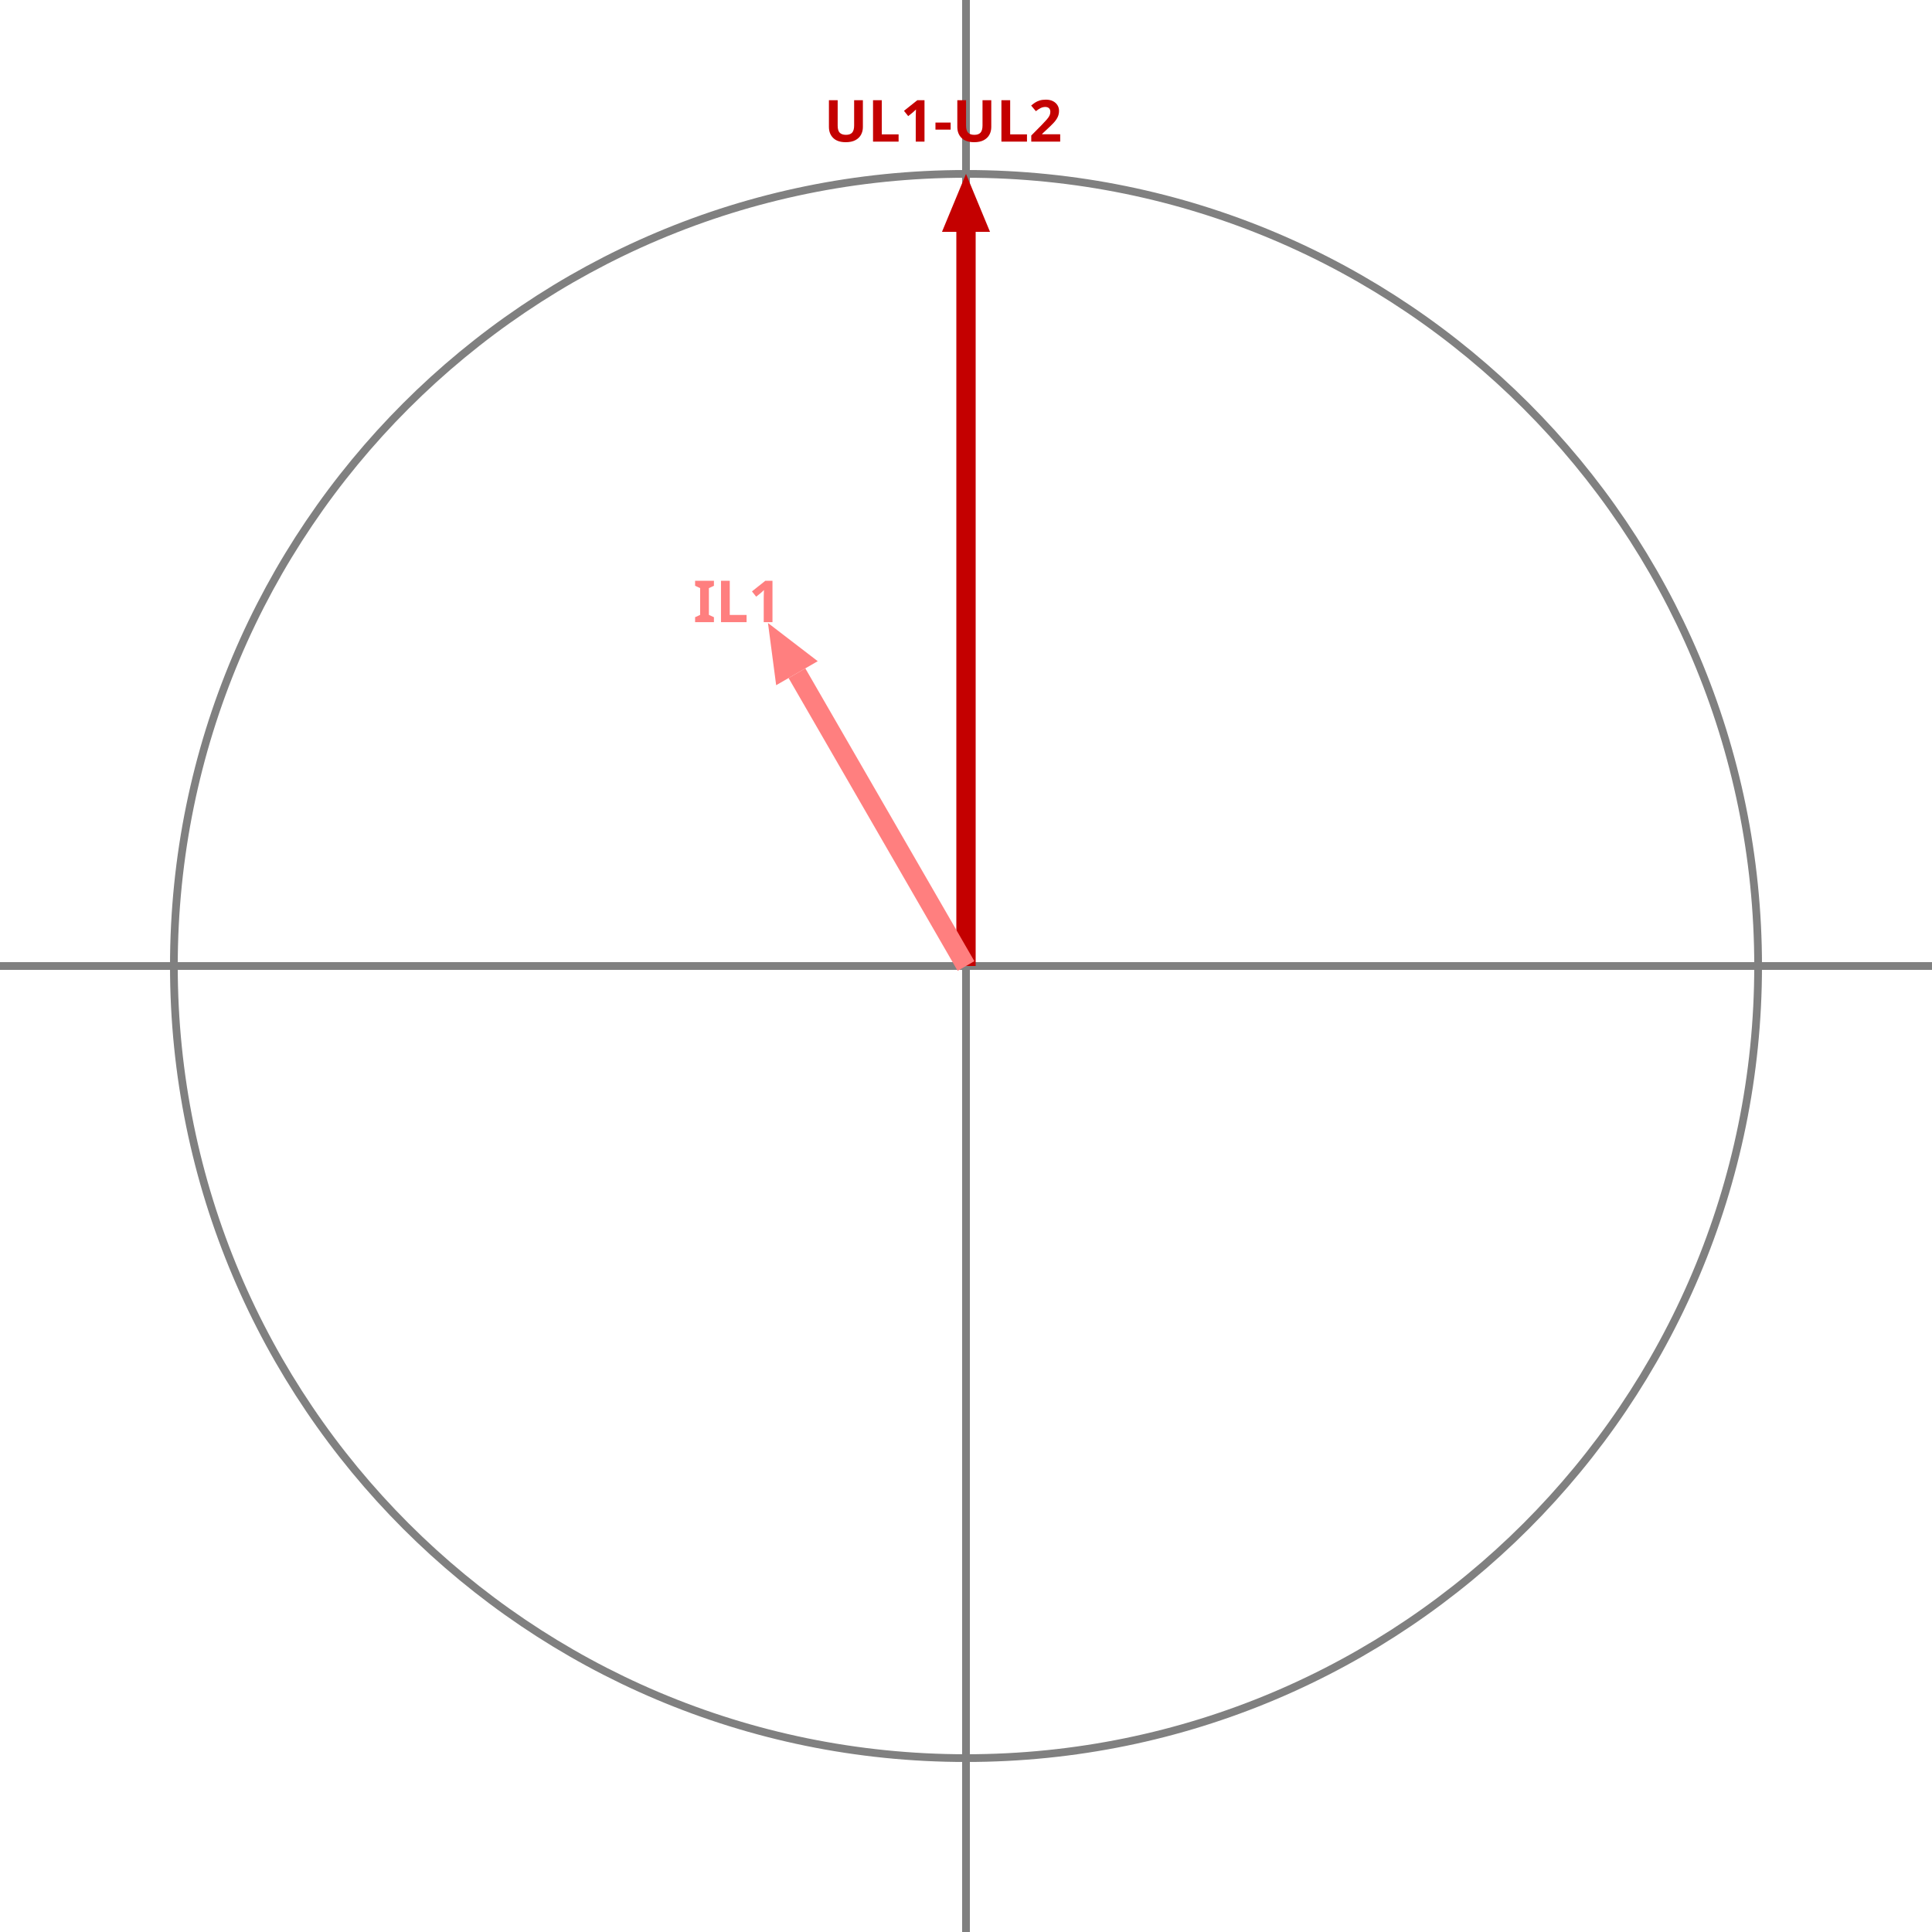
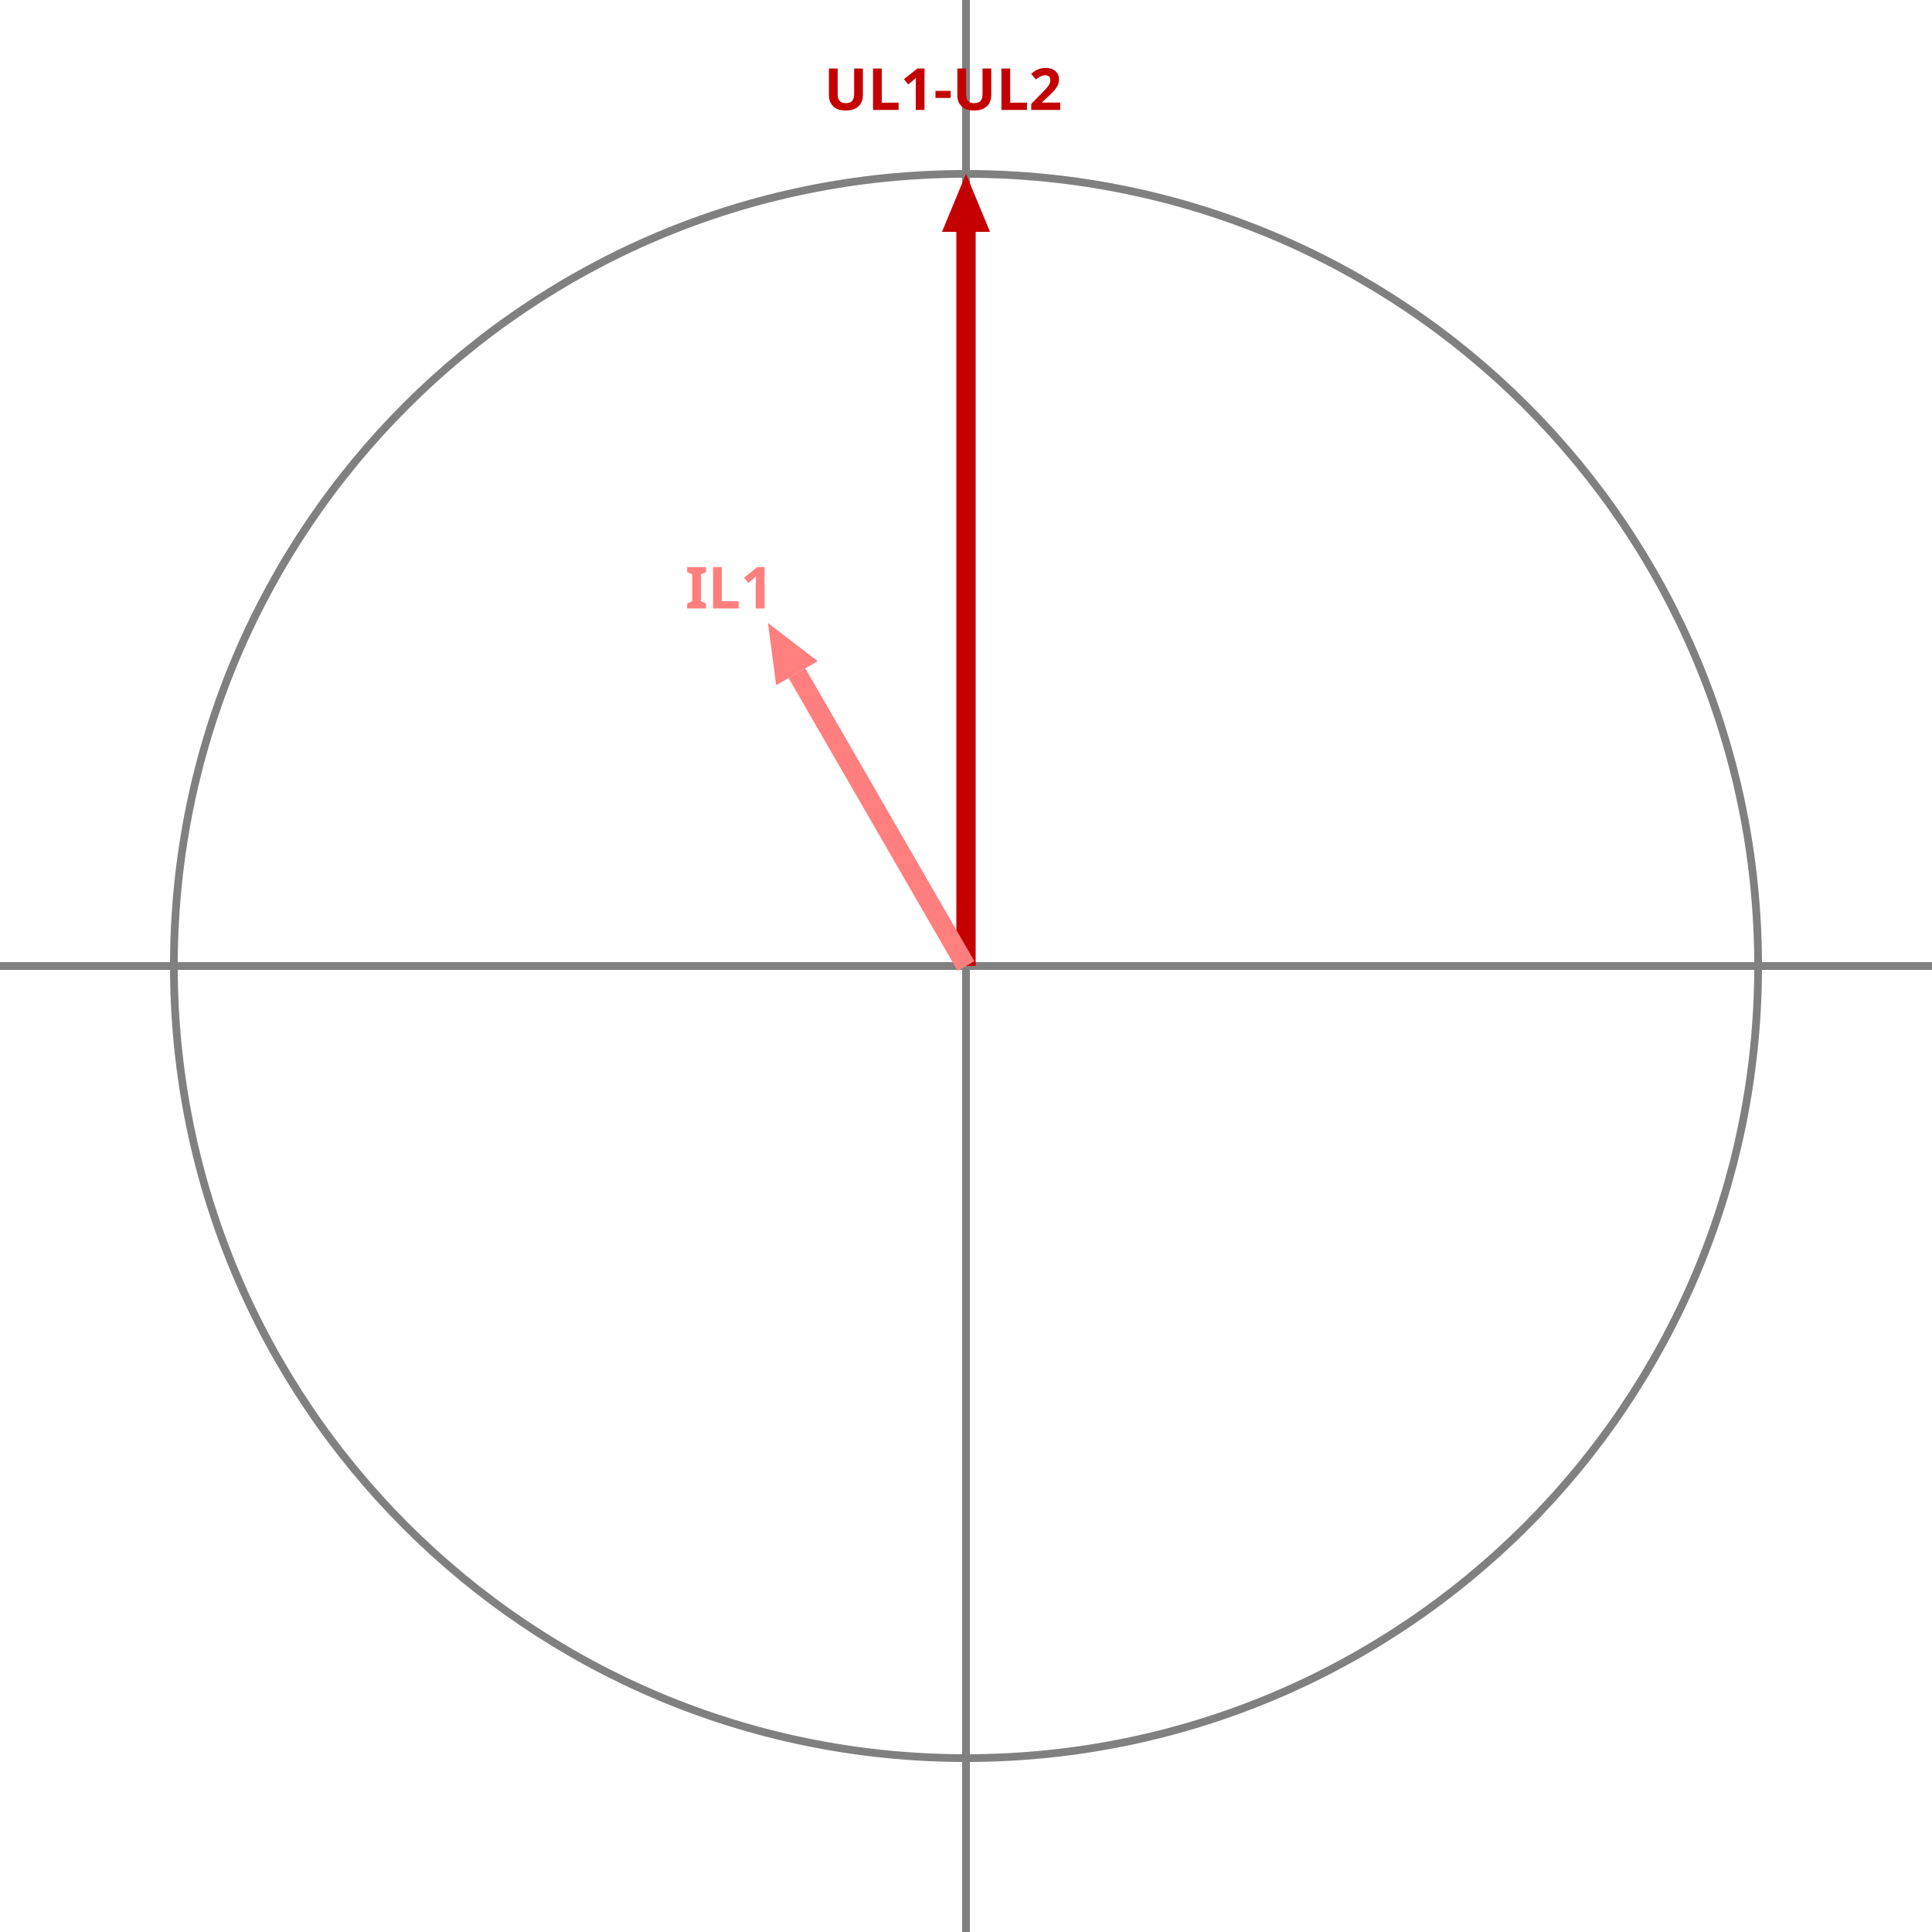
<svg xmlns="http://www.w3.org/2000/svg" width="1058.33mm" height="1058.33mm" viewBox="0 0 3000 3000" version="1.2" baseProfile="tiny">
  <defs>
</defs>
  <g fill="none" stroke="black" stroke-width="1" fill-rule="evenodd" stroke-linecap="square" stroke-linejoin="bevel">
    <g fill="none" stroke="#808080" stroke-opacity="1" stroke-width="12" stroke-linecap="square" stroke-linejoin="bevel" transform="matrix(1,0,0,1,0,0)" font-family="Sans" font-size="90" font-weight="570" font-style="normal">
      <polyline fill="none" vector-effect="none" points="0,1500 3000,1500 " />
      <polyline fill="none" vector-effect="none" points="1500,0 1500,3000 " />
      <path vector-effect="none" fill-rule="evenodd" d="M2730,1500 C2730,820.69 2179.31,270 1500,270 C820.69,270 270,820.69 270,1500 C270,2179.31 820.69,2730 1500,2730 C2179.31,2730 2730,2179.31 2730,1500 " />
    </g>
    <g fill="none" stroke="#c40000" stroke-opacity="1" stroke-width="30" stroke-linecap="square" stroke-linejoin="bevel" transform="matrix(1,0,0,1,0,0)" font-family="Sans" font-size="90" font-weight="570" font-style="normal">
      <polyline fill="none" vector-effect="none" points="1500,1485 1500,375 " />
    </g>
    <g fill="none" stroke="none" transform="matrix(1,0,0,1,0,0)" font-family="Sans" font-size="90" font-weight="570" font-style="normal">
      <path vector-effect="none" fill-rule="evenodd" d="M1500,270 L1537.28,360 L1462.72,360 L1500,270" />
    </g>
    <g fill="#c40000" fill-opacity="1" stroke="none" transform="matrix(1,0,0,1,0,0)" font-family="Sans" font-size="90" font-weight="570" font-style="normal">
      <path vector-effect="none" fill-rule="evenodd" d="M1500,270 L1537.28,360 L1462.72,360" />
    </g>
    <g fill="none" stroke="#c40000" stroke-opacity="1" stroke-width="1" stroke-linecap="square" stroke-linejoin="bevel" transform="matrix(1,0,0,1,0,0)" font-family="Sans" font-size="90" font-weight="570" font-style="normal">
-       <text fill="#c40000" fill-opacity="1" stroke="none" xml:space="preserve" x="1279.5" y="219.9" font-family="Sans" font-size="90" font-weight="570" font-style="normal">UL1-UL2</text>
+       <text fill="#c40000" fill-opacity="1" stroke="none" xml:space="preserve" x="1279.5" y="170.7" font-family="Sans" font-size="90" font-weight="570" font-style="normal">UL1-UL2</text>
    </g>
    <g fill="none" stroke="#ff7f7f" stroke-opacity="1" stroke-width="30" stroke-linecap="square" stroke-linejoin="bevel" transform="matrix(1,0,0,1,0,0)" font-family="Sans" font-size="90" font-weight="570" font-style="normal">
      <polyline fill="none" vector-effect="none" points="1492.5,1487.01 1245,1058.33 " />
    </g>
    <g fill="none" stroke="none" transform="matrix(1,0,0,1,0,0)" font-family="Sans" font-size="90" font-weight="570" font-style="normal">
      <path vector-effect="none" fill-rule="evenodd" d="M1192.5,967.394 L1269.78,1026.7 L1205.22,1063.98 L1192.5,967.394" />
    </g>
    <g fill="#ff7f7f" fill-opacity="1" stroke="none" transform="matrix(1,0,0,1,0,0)" font-family="Sans" font-size="90" font-weight="570" font-style="normal">
      <path vector-effect="none" fill-rule="evenodd" d="M1192.5,967.394 L1269.78,1026.7 L1205.22,1063.98" />
    </g>
    <g fill="none" stroke="#ff7f7f" stroke-opacity="1" stroke-width="1" stroke-linecap="square" stroke-linejoin="bevel" transform="matrix(1,0,0,1,0,0)" font-family="Sans" font-size="90" font-weight="570" font-style="normal">
-       <text fill="#ff7f7f" fill-opacity="1" stroke="none" xml:space="preserve" x="1076.47" y="966.112" font-family="Sans" font-size="90" font-weight="570" font-style="normal">IL1</text>
+       <text fill="#ff7f7f" fill-opacity="1" stroke="none" xml:space="preserve" x="1064.17" y="944.808" font-family="Sans" font-size="90" font-weight="570" font-style="normal">IL1</text>
    </g>
  </g>
</svg>
